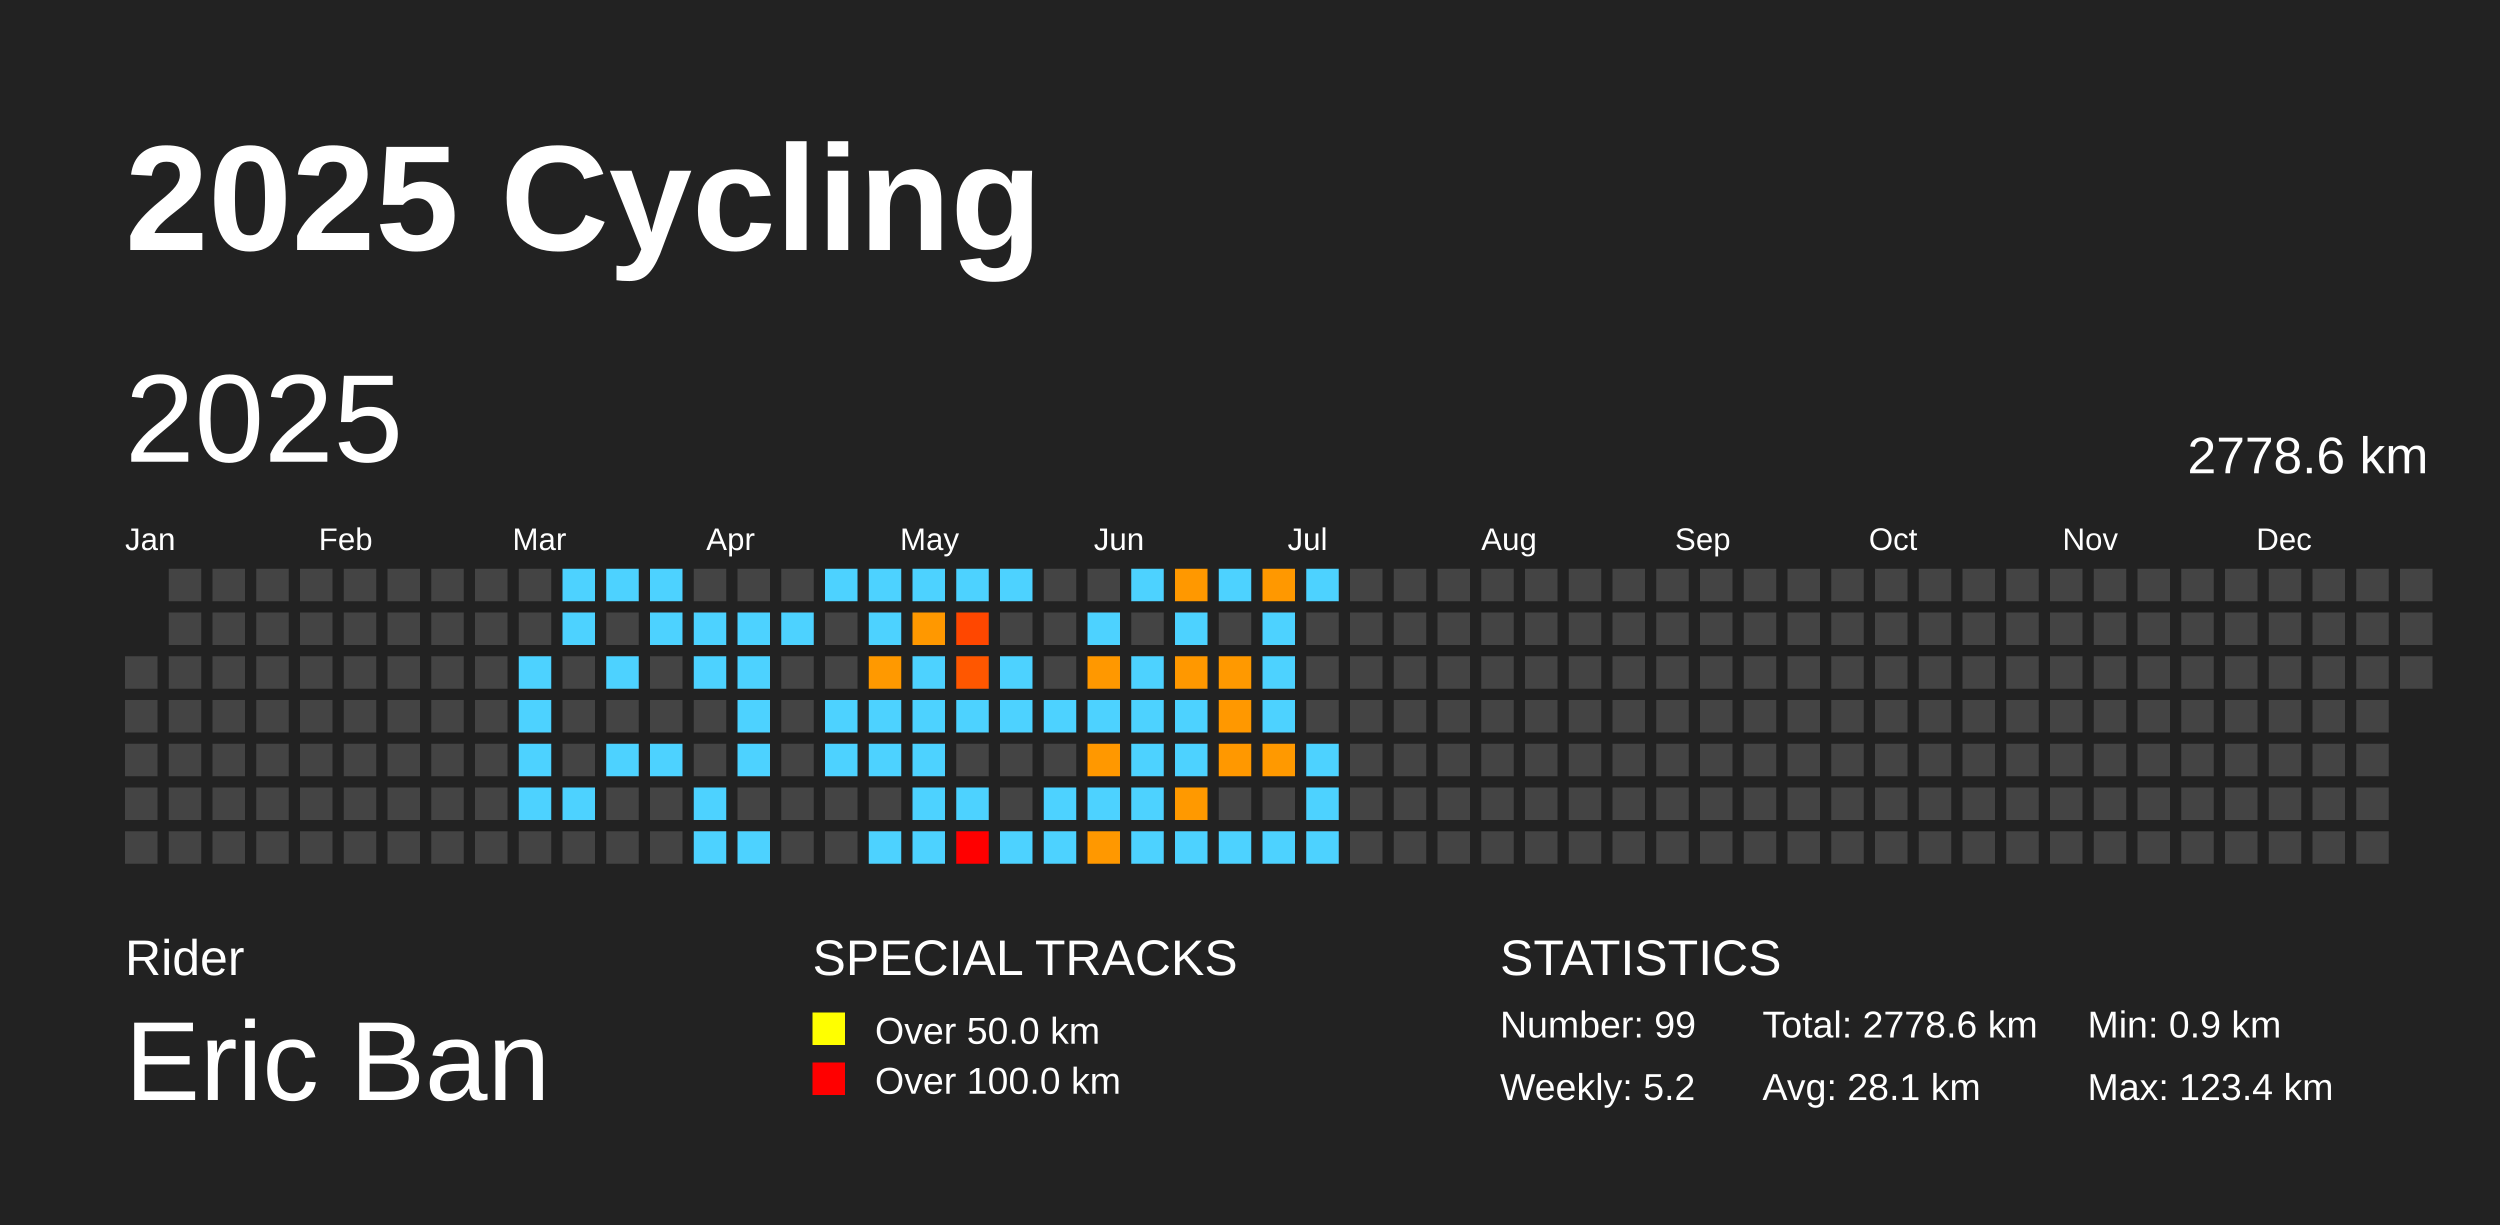
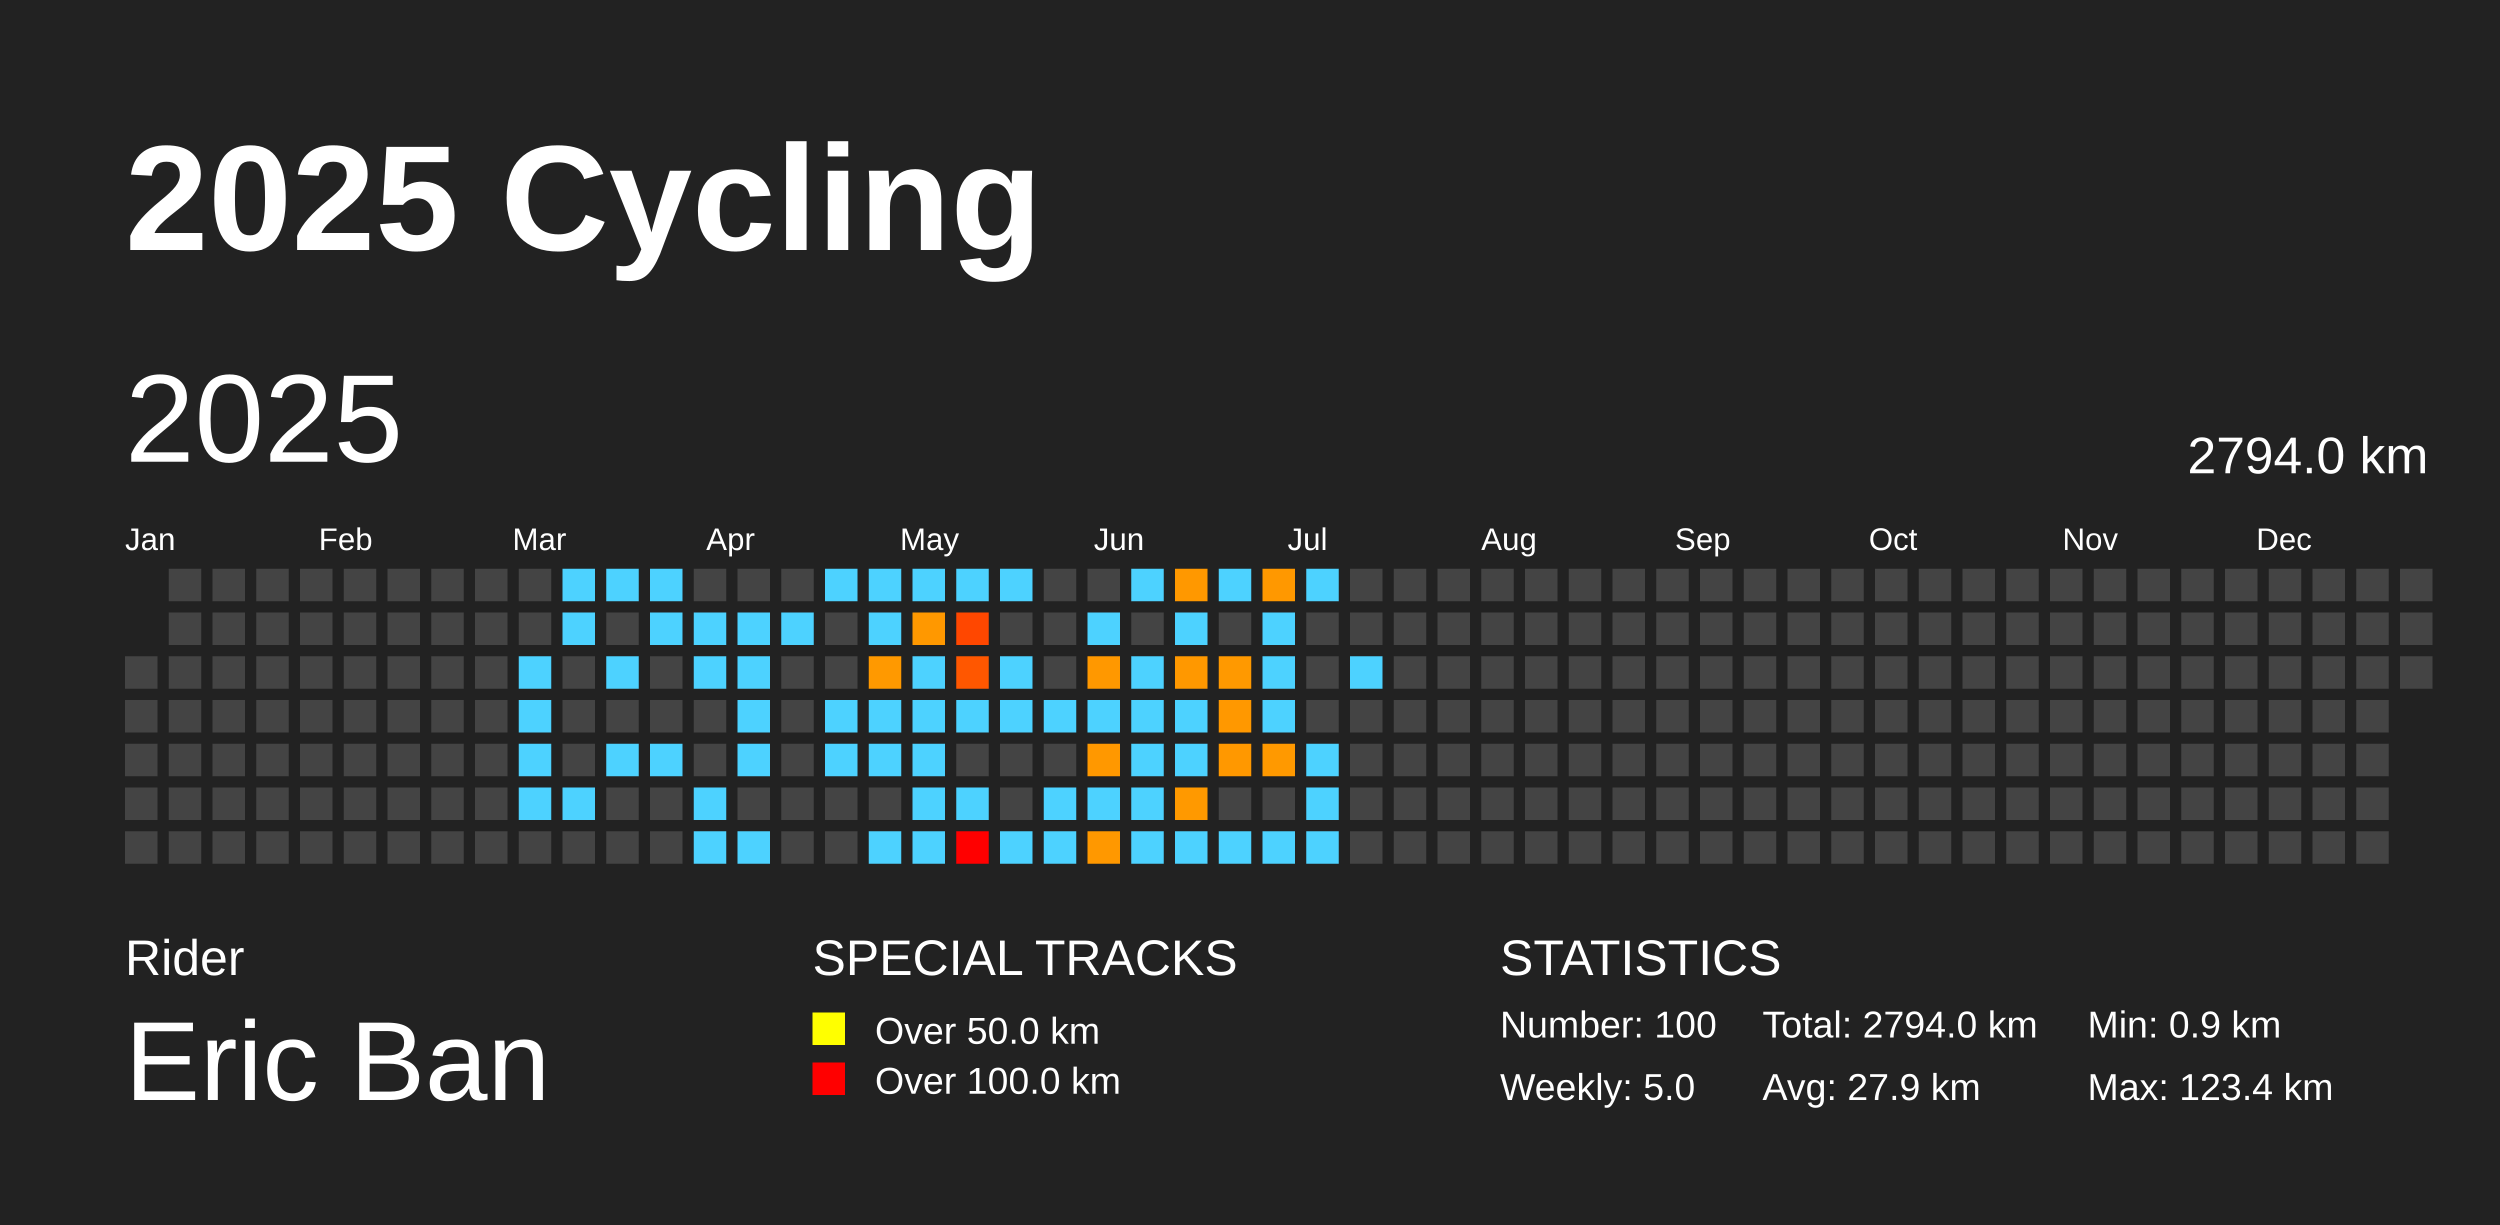
<svg xmlns="http://www.w3.org/2000/svg" baseProfile="full" height="98mm" version="1.1" viewBox="0,0,200,98" width="200mm">
  <defs />
  <rect fill="#222222" height="98" width="200" x="0" y="0" />
  <text fill="#FFFFFF" style="font-size:12px; font-family:Arial; font-weight:bold;" x="10" y="20">2025 Cycling</text>
  <text fill="#FFFFFF" style="font-size:4px; font-family:Arial" x="10" y="78">Rider</text>
  <text fill="#FFFFFF" style="font-size:9px; font-family:Arial" x="10" y="88">Eric Ban</text>
  <text fill="#FFFFFF" style="font-size:4px; font-family:Arial" x="65" y="78">SPECIAL TRACKS</text>
  <rect fill="yellow" height="2.6" width="2.6" x="65" y="81" />
  <text fill="#FFFFFF" style="font-size:3px; font-family:Arial" x="70" y="83.5">Over 50.0 km</text>
  <rect fill="red" height="2.6" width="2.6" x="65" y="85" />
  <text fill="#FFFFFF" style="font-size:3px; font-family:Arial" x="70" y="87.5">Over 100.0 km</text>
  <text fill="#FFFFFF" style="font-size:4px; font-family:Arial" x="120" y="78">STATISTICS</text>
-   <text fill="#FFFFFF" style="font-size:3px; font-family:Arial" x="120" y="83">Number: 99</text>
-   <text fill="#FFFFFF" style="font-size:3px; font-family:Arial" x="120" y="88">Weekly: 5.2</text>
-   <text fill="#FFFFFF" style="font-size:3px; font-family:Arial" x="141" y="83">Total: 2778.6 km</text>
-   <text fill="#FFFFFF" style="font-size:3px; font-family:Arial" x="141" y="88">Avg: 28.1 km</text>
+   <text fill="#FFFFFF" style="font-size:3px; font-family:Arial" x="120" y="83">Number: 100</text>
+   <text fill="#FFFFFF" style="font-size:3px; font-family:Arial" x="120" y="88">Weekly: 5.0</text>
+   <text fill="#FFFFFF" style="font-size:3px; font-family:Arial" x="141" y="83">Total: 2794.0 km</text>
+   <text fill="#FFFFFF" style="font-size:3px; font-family:Arial" x="141" y="88">Avg: 27.9 km</text>
  <text fill="#FFFFFF" style="font-size:3px; font-family:Arial" x="167" y="83">Min: 0.9 km</text>
  <text fill="#FFFFFF" style="font-size:3px; font-family:Arial" x="167" y="88">Max: 123.4 km</text>
  <text dominant-baseline="hanging" fill="#FFFFFF" style="font-size:10.0px; font-family:Arial;" x="10" y="30">2025</text>
-   <text dominant-baseline="hanging" fill="#FFFFFF" style="font-size:4.125px; font-family:Arial;" x="175" y="35">2778.6 km</text>
+   <text dominant-baseline="hanging" fill="#FFFFFF" style="font-size:4.125px; font-family:Arial;" x="175" y="35">2794.0 km</text>
  <text fill="#FFFFFF" style="font-size:2.5px; font-family:Arial" x="10.0" y="44">Jan</text>
  <text fill="#FFFFFF" style="font-size:2.5px; font-family:Arial" x="25.5" y="44">Feb</text>
  <text fill="#FFFFFF" style="font-size:2.5px; font-family:Arial" x="41.0" y="44">Mar</text>
  <text fill="#FFFFFF" style="font-size:2.5px; font-family:Arial" x="56.5" y="44">Apr</text>
  <text fill="#FFFFFF" style="font-size:2.5px; font-family:Arial" x="72.0" y="44">May</text>
  <text fill="#FFFFFF" style="font-size:2.5px; font-family:Arial" x="87.5" y="44">Jun</text>
  <text fill="#FFFFFF" style="font-size:2.5px; font-family:Arial" x="103.0" y="44">Jul</text>
  <text fill="#FFFFFF" style="font-size:2.5px; font-family:Arial" x="118.5" y="44">Aug</text>
  <text fill="#FFFFFF" style="font-size:2.5px; font-family:Arial" x="134.0" y="44">Sep</text>
  <text fill="#FFFFFF" style="font-size:2.5px; font-family:Arial" x="149.5" y="44">Oct</text>
  <text fill="#FFFFFF" style="font-size:2.5px; font-family:Arial" x="165.0" y="44">Nov</text>
  <text fill="#FFFFFF" style="font-size:2.5px; font-family:Arial" x="180.5" y="44">Dec</text>
  <rect fill="#444444" height="2.6" width="2.6" x="10.0" y="52.5" />
  <rect fill="#444444" height="2.6" width="2.6" x="10.0" y="56.0" />
  <rect fill="#444444" height="2.6" width="2.6" x="10.0" y="59.5" />
  <rect fill="#444444" height="2.6" width="2.6" x="10.0" y="63.0" />
  <rect fill="#444444" height="2.6" width="2.6" x="10.0" y="66.5" />
  <rect fill="#444444" height="2.6" width="2.6" x="13.5" y="45.5" />
  <rect fill="#444444" height="2.6" width="2.6" x="13.5" y="49.0" />
  <rect fill="#444444" height="2.6" width="2.6" x="13.5" y="52.5" />
  <rect fill="#444444" height="2.6" width="2.6" x="13.5" y="56.0" />
  <rect fill="#444444" height="2.6" width="2.6" x="13.5" y="59.5" />
  <rect fill="#444444" height="2.6" width="2.6" x="13.5" y="63.0" />
  <rect fill="#444444" height="2.6" width="2.6" x="13.5" y="66.5" />
  <rect fill="#444444" height="2.6" width="2.6" x="17.0" y="45.5" />
  <rect fill="#444444" height="2.6" width="2.6" x="17.0" y="49.0" />
  <rect fill="#444444" height="2.6" width="2.6" x="17.0" y="52.5" />
  <rect fill="#444444" height="2.6" width="2.6" x="17.0" y="56.0" />
  <rect fill="#444444" height="2.6" width="2.6" x="17.0" y="59.5" />
  <rect fill="#444444" height="2.6" width="2.6" x="17.0" y="63.0" />
  <rect fill="#444444" height="2.6" width="2.6" x="17.0" y="66.5" />
  <rect fill="#444444" height="2.6" width="2.6" x="20.5" y="45.5" />
  <rect fill="#444444" height="2.6" width="2.6" x="20.5" y="49.0" />
  <rect fill="#444444" height="2.6" width="2.6" x="20.5" y="52.5" />
  <rect fill="#444444" height="2.6" width="2.6" x="20.5" y="56.0" />
  <rect fill="#444444" height="2.6" width="2.6" x="20.5" y="59.5" />
  <rect fill="#444444" height="2.6" width="2.6" x="20.5" y="63.0" />
  <rect fill="#444444" height="2.6" width="2.6" x="20.5" y="66.5" />
  <rect fill="#444444" height="2.6" width="2.6" x="24.0" y="45.5" />
  <rect fill="#444444" height="2.6" width="2.6" x="24.0" y="49.0" />
  <rect fill="#444444" height="2.6" width="2.6" x="24.0" y="52.5" />
  <rect fill="#444444" height="2.6" width="2.6" x="24.0" y="56.0" />
  <rect fill="#444444" height="2.6" width="2.6" x="24.0" y="59.5" />
  <rect fill="#444444" height="2.6" width="2.6" x="24.0" y="63.0" />
  <rect fill="#444444" height="2.6" width="2.6" x="24.0" y="66.5" />
  <rect fill="#444444" height="2.6" width="2.6" x="27.5" y="45.5" />
  <rect fill="#444444" height="2.6" width="2.6" x="27.5" y="49.0" />
  <rect fill="#444444" height="2.6" width="2.6" x="27.5" y="52.5" />
  <rect fill="#444444" height="2.6" width="2.6" x="27.5" y="56.0" />
  <rect fill="#444444" height="2.6" width="2.6" x="27.5" y="59.5" />
  <rect fill="#444444" height="2.6" width="2.6" x="27.5" y="63.0" />
  <rect fill="#444444" height="2.6" width="2.6" x="27.5" y="66.5" />
  <rect fill="#444444" height="2.6" width="2.6" x="31.0" y="45.5" />
  <rect fill="#444444" height="2.6" width="2.6" x="31.0" y="49.0" />
  <rect fill="#444444" height="2.6" width="2.6" x="31.0" y="52.5" />
  <rect fill="#444444" height="2.6" width="2.6" x="31.0" y="56.0" />
  <rect fill="#444444" height="2.6" width="2.6" x="31.0" y="59.5" />
  <rect fill="#444444" height="2.6" width="2.6" x="31.0" y="63.0" />
  <rect fill="#444444" height="2.6" width="2.6" x="31.0" y="66.5" />
  <rect fill="#444444" height="2.6" width="2.6" x="34.5" y="45.5" />
  <rect fill="#444444" height="2.6" width="2.6" x="34.5" y="49.0" />
  <rect fill="#444444" height="2.6" width="2.6" x="34.5" y="52.5" />
  <rect fill="#444444" height="2.6" width="2.6" x="34.5" y="56.0" />
  <rect fill="#444444" height="2.6" width="2.6" x="34.5" y="59.5" />
  <rect fill="#444444" height="2.6" width="2.6" x="34.5" y="63.0" />
  <rect fill="#444444" height="2.6" width="2.6" x="34.5" y="66.5" />
  <rect fill="#444444" height="2.6" width="2.6" x="38.0" y="45.5" />
  <rect fill="#444444" height="2.6" width="2.6" x="38.0" y="49.0" />
  <rect fill="#444444" height="2.6" width="2.6" x="38.0" y="52.5" />
  <rect fill="#444444" height="2.6" width="2.6" x="38.0" y="56.0" />
  <rect fill="#444444" height="2.6" width="2.6" x="38.0" y="59.5" />
  <rect fill="#444444" height="2.6" width="2.6" x="38.0" y="63.0" />
  <rect fill="#444444" height="2.6" width="2.6" x="38.0" y="66.5" />
  <rect fill="#444444" height="2.6" width="2.6" x="41.5" y="45.5" />
  <rect fill="#444444" height="2.6" width="2.6" x="41.5" y="49.0" />
  <rect fill="#4dd2ff" height="2.6" width="2.6" x="41.5" y="52.5" />
  <rect fill="#4dd2ff" height="2.6" width="2.6" x="41.5" y="56.0" />
  <rect fill="#4dd2ff" height="2.6" width="2.6" x="41.5" y="59.5" />
  <rect fill="#4dd2ff" height="2.6" width="2.6" x="41.5" y="63.0" />
  <rect fill="#444444" height="2.6" width="2.6" x="41.5" y="66.5" />
  <rect fill="#4dd2ff" height="2.6" width="2.6" x="45.0" y="45.5" />
  <rect fill="#4dd2ff" height="2.6" width="2.6" x="45.0" y="49.0" />
  <rect fill="#444444" height="2.6" width="2.6" x="45.0" y="52.5" />
  <rect fill="#444444" height="2.6" width="2.6" x="45.0" y="56.0" />
  <rect fill="#444444" height="2.6" width="2.6" x="45.0" y="59.5" />
  <rect fill="#4dd2ff" height="2.6" width="2.6" x="45.0" y="63.0" />
  <rect fill="#444444" height="2.6" width="2.6" x="45.0" y="66.5" />
  <rect fill="#4dd2ff" height="2.6" width="2.6" x="48.5" y="45.5" />
  <rect fill="#444444" height="2.6" width="2.6" x="48.5" y="49.0" />
  <rect fill="#4dd2ff" height="2.6" width="2.6" x="48.5" y="52.5" />
  <rect fill="#444444" height="2.6" width="2.6" x="48.5" y="56.0" />
  <rect fill="#4dd2ff" height="2.6" width="2.6" x="48.5" y="59.5" />
  <rect fill="#444444" height="2.6" width="2.6" x="48.5" y="63.0" />
  <rect fill="#444444" height="2.6" width="2.6" x="48.5" y="66.5" />
  <rect fill="#4dd2ff" height="2.6" width="2.6" x="52.0" y="45.5" />
  <rect fill="#4dd2ff" height="2.6" width="2.6" x="52.0" y="49.0" />
  <rect fill="#444444" height="2.6" width="2.6" x="52.0" y="52.5" />
  <rect fill="#444444" height="2.6" width="2.6" x="52.0" y="56.0" />
  <rect fill="#4dd2ff" height="2.6" width="2.6" x="52.0" y="59.5" />
  <rect fill="#444444" height="2.6" width="2.6" x="52.0" y="63.0" />
  <rect fill="#444444" height="2.6" width="2.6" x="52.0" y="66.5" />
  <rect fill="#444444" height="2.6" width="2.6" x="55.5" y="45.5" />
  <rect fill="#4dd2ff" height="2.6" width="2.6" x="55.5" y="49.0" />
  <rect fill="#4dd2ff" height="2.6" width="2.6" x="55.5" y="52.5" />
  <rect fill="#444444" height="2.6" width="2.6" x="55.5" y="56.0" />
  <rect fill="#444444" height="2.6" width="2.6" x="55.5" y="59.5" />
  <rect fill="#4dd2ff" height="2.6" width="2.6" x="55.5" y="63.0" />
  <rect fill="#4dd2ff" height="2.6" width="2.6" x="55.5" y="66.5" />
  <rect fill="#444444" height="2.6" width="2.6" x="59.0" y="45.5" />
  <rect fill="#4dd2ff" height="2.6" width="2.6" x="59.0" y="49.0" />
  <rect fill="#4dd2ff" height="2.6" width="2.6" x="59.0" y="52.5" />
  <rect fill="#4dd2ff" height="2.6" width="2.6" x="59.0" y="56.0" />
  <rect fill="#4dd2ff" height="2.6" width="2.6" x="59.0" y="59.5" />
  <rect fill="#444444" height="2.6" width="2.6" x="59.0" y="63.0" />
  <rect fill="#4dd2ff" height="2.6" width="2.6" x="59.0" y="66.5" />
  <rect fill="#444444" height="2.6" width="2.6" x="62.5" y="45.5" />
  <rect fill="#4dd2ff" height="2.6" width="2.6" x="62.5" y="49.0" />
  <rect fill="#444444" height="2.6" width="2.6" x="62.5" y="52.5" />
  <rect fill="#444444" height="2.6" width="2.6" x="62.5" y="56.0" />
  <rect fill="#444444" height="2.6" width="2.6" x="62.5" y="59.5" />
  <rect fill="#444444" height="2.6" width="2.6" x="62.5" y="63.0" />
  <rect fill="#444444" height="2.6" width="2.6" x="62.5" y="66.5" />
  <rect fill="#4dd2ff" height="2.6" width="2.6" x="66.0" y="45.5" />
  <rect fill="#444444" height="2.6" width="2.6" x="66.0" y="49.0" />
  <rect fill="#444444" height="2.6" width="2.6" x="66.0" y="52.5" />
  <rect fill="#4dd2ff" height="2.6" width="2.6" x="66.0" y="56.0" />
  <rect fill="#4dd2ff" height="2.6" width="2.6" x="66.0" y="59.5" />
  <rect fill="#444444" height="2.6" width="2.6" x="66.0" y="63.0" />
  <rect fill="#444444" height="2.6" width="2.6" x="66.0" y="66.5" />
  <rect fill="#4dd2ff" height="2.6" width="2.6" x="69.5" y="45.5" />
  <rect fill="#4dd2ff" height="2.6" width="2.6" x="69.5" y="49.0" />
  <rect fill="#ff9900" height="2.6" width="2.6" x="69.5" y="52.5" />
  <rect fill="#4dd2ff" height="2.6" width="2.6" x="69.5" y="56.0" />
  <rect fill="#4dd2ff" height="2.6" width="2.6" x="69.5" y="59.5" />
  <rect fill="#444444" height="2.6" width="2.6" x="69.5" y="63.0" />
  <rect fill="#4dd2ff" height="2.6" width="2.6" x="69.5" y="66.5" />
  <rect fill="#4dd2ff" height="2.6" width="2.6" x="73.0" y="45.5" />
  <rect fill="#ff9800" height="2.6" width="2.6" x="73.0" y="49.0" />
  <rect fill="#4dd2ff" height="2.6" width="2.6" x="73.0" y="52.5" />
  <rect fill="#4dd2ff" height="2.6" width="2.6" x="73.0" y="56.0" />
  <rect fill="#4dd2ff" height="2.6" width="2.6" x="73.0" y="59.5" />
  <rect fill="#4dd2ff" height="2.6" width="2.6" x="73.0" y="63.0" />
  <rect fill="#4dd2ff" height="2.6" width="2.6" x="73.0" y="66.5" />
  <rect fill="#4dd2ff" height="2.6" width="2.6" x="76.5" y="45.5" />
  <rect fill="#ff4700" height="2.6" width="2.6" x="76.5" y="49.0" />
  <rect fill="#ff5700" height="2.6" width="2.6" x="76.5" y="52.5" />
  <rect fill="#4dd2ff" height="2.6" width="2.6" x="76.5" y="56.0" />
  <rect fill="#444444" height="2.6" width="2.6" x="76.5" y="59.5" />
  <rect fill="#4dd2ff" height="2.6" width="2.6" x="76.5" y="63.0" />
  <rect fill="red" height="2.6" width="2.6" x="76.5" y="66.5" />
  <rect fill="#4dd2ff" height="2.6" width="2.6" x="80.0" y="45.5" />
  <rect fill="#444444" height="2.6" width="2.6" x="80.0" y="49.0" />
  <rect fill="#4dd2ff" height="2.6" width="2.6" x="80.0" y="52.5" />
  <rect fill="#4dd2ff" height="2.6" width="2.6" x="80.0" y="56.0" />
  <rect fill="#444444" height="2.6" width="2.6" x="80.0" y="59.5" />
  <rect fill="#444444" height="2.6" width="2.6" x="80.0" y="63.0" />
  <rect fill="#4dd2ff" height="2.6" width="2.6" x="80.0" y="66.5" />
  <rect fill="#444444" height="2.6" width="2.6" x="83.5" y="45.5" />
  <rect fill="#444444" height="2.6" width="2.6" x="83.5" y="49.0" />
  <rect fill="#444444" height="2.6" width="2.6" x="83.5" y="52.5" />
  <rect fill="#4dd2ff" height="2.6" width="2.6" x="83.5" y="56.0" />
  <rect fill="#444444" height="2.6" width="2.6" x="83.5" y="59.5" />
  <rect fill="#4dd2ff" height="2.6" width="2.6" x="83.5" y="63.0" />
  <rect fill="#4dd2ff" height="2.6" width="2.6" x="83.5" y="66.5" />
  <rect fill="#444444" height="2.6" width="2.6" x="87.0" y="45.5" />
  <rect fill="#4dd2ff" height="2.6" width="2.6" x="87.0" y="49.0" />
  <rect fill="#ff9800" height="2.6" width="2.6" x="87.0" y="52.5" />
  <rect fill="#4dd2ff" height="2.6" width="2.6" x="87.0" y="56.0" />
  <rect fill="#ff9800" height="2.6" width="2.6" x="87.0" y="59.5" />
  <rect fill="#4dd2ff" height="2.6" width="2.6" x="87.0" y="63.0" />
  <rect fill="#ff9800" height="2.6" width="2.6" x="87.0" y="66.5" />
  <rect fill="#4dd2ff" height="2.6" width="2.6" x="90.5" y="45.5" />
  <rect fill="#444444" height="2.6" width="2.6" x="90.5" y="49.0" />
  <rect fill="#4dd2ff" height="2.6" width="2.6" x="90.5" y="52.5" />
  <rect fill="#4dd2ff" height="2.6" width="2.6" x="90.5" y="56.0" />
  <rect fill="#4dd2ff" height="2.6" width="2.6" x="90.5" y="59.5" />
  <rect fill="#4dd2ff" height="2.6" width="2.6" x="90.5" y="63.0" />
  <rect fill="#4dd2ff" height="2.6" width="2.6" x="90.5" y="66.5" />
  <rect fill="#ff9800" height="2.6" width="2.6" x="94.0" y="45.5" />
  <rect fill="#4dd2ff" height="2.6" width="2.6" x="94.0" y="49.0" />
  <rect fill="#ff9800" height="2.6" width="2.6" x="94.0" y="52.5" />
  <rect fill="#4dd2ff" height="2.6" width="2.6" x="94.0" y="56.0" />
  <rect fill="#4dd2ff" height="2.6" width="2.6" x="94.0" y="59.5" />
  <rect fill="#ff9900" height="2.6" width="2.6" x="94.0" y="63.0" />
  <rect fill="#4dd2ff" height="2.6" width="2.6" x="94.0" y="66.5" />
  <rect fill="#4dd2ff" height="2.6" width="2.6" x="97.5" y="45.5" />
  <rect fill="#444444" height="2.6" width="2.6" x="97.5" y="49.0" />
  <rect fill="#ff9900" height="2.6" width="2.6" x="97.5" y="52.5" />
  <rect fill="#ff9800" height="2.6" width="2.6" x="97.5" y="56.0" />
  <rect fill="#ff9800" height="2.6" width="2.6" x="97.5" y="59.5" />
  <rect fill="#444444" height="2.6" width="2.6" x="97.5" y="63.0" />
  <rect fill="#4dd2ff" height="2.6" width="2.6" x="97.5" y="66.5" />
  <rect fill="#ff9800" height="2.6" width="2.6" x="101.0" y="45.5" />
  <rect fill="#4dd2ff" height="2.6" width="2.6" x="101.0" y="49.0" />
  <rect fill="#4dd2ff" height="2.6" width="2.6" x="101.0" y="52.5" />
  <rect fill="#4dd2ff" height="2.6" width="2.6" x="101.0" y="56.0" />
  <rect fill="#ff9900" height="2.6" width="2.6" x="101.0" y="59.5" />
  <rect fill="#444444" height="2.6" width="2.6" x="101.0" y="63.0" />
  <rect fill="#4dd2ff" height="2.6" width="2.6" x="101.0" y="66.5" />
  <rect fill="#4dd2ff" height="2.6" width="2.6" x="104.5" y="45.5" />
  <rect fill="#444444" height="2.6" width="2.6" x="104.5" y="49.0" />
  <rect fill="#444444" height="2.6" width="2.6" x="104.5" y="52.5" />
  <rect fill="#444444" height="2.6" width="2.6" x="104.5" y="56.0" />
  <rect fill="#4dd2ff" height="2.6" width="2.6" x="104.5" y="59.5" />
  <rect fill="#4dd2ff" height="2.6" width="2.6" x="104.5" y="63.0" />
  <rect fill="#4dd2ff" height="2.6" width="2.6" x="104.5" y="66.5" />
  <rect fill="#444444" height="2.6" width="2.6" x="108.0" y="45.5" />
  <rect fill="#444444" height="2.6" width="2.6" x="108.0" y="49.0" />
-   <rect fill="#444444" height="2.6" width="2.6" x="108.0" y="52.5" />
+   <rect fill="#4dd2ff" height="2.6" width="2.6" x="108.0" y="52.5" />
  <rect fill="#444444" height="2.6" width="2.6" x="108.0" y="56.0" />
  <rect fill="#444444" height="2.6" width="2.6" x="108.0" y="59.5" />
  <rect fill="#444444" height="2.6" width="2.6" x="108.0" y="63.0" />
  <rect fill="#444444" height="2.6" width="2.6" x="108.0" y="66.5" />
  <rect fill="#444444" height="2.6" width="2.6" x="111.5" y="45.5" />
  <rect fill="#444444" height="2.6" width="2.6" x="111.5" y="49.0" />
  <rect fill="#444444" height="2.6" width="2.6" x="111.5" y="52.5" />
  <rect fill="#444444" height="2.6" width="2.6" x="111.5" y="56.0" />
  <rect fill="#444444" height="2.6" width="2.6" x="111.5" y="59.5" />
  <rect fill="#444444" height="2.6" width="2.6" x="111.5" y="63.0" />
  <rect fill="#444444" height="2.6" width="2.6" x="111.5" y="66.5" />
  <rect fill="#444444" height="2.6" width="2.6" x="115.0" y="45.5" />
  <rect fill="#444444" height="2.6" width="2.6" x="115.0" y="49.0" />
  <rect fill="#444444" height="2.6" width="2.6" x="115.0" y="52.5" />
  <rect fill="#444444" height="2.6" width="2.6" x="115.0" y="56.0" />
  <rect fill="#444444" height="2.6" width="2.6" x="115.0" y="59.5" />
  <rect fill="#444444" height="2.6" width="2.6" x="115.0" y="63.0" />
  <rect fill="#444444" height="2.6" width="2.6" x="115.0" y="66.5" />
  <rect fill="#444444" height="2.6" width="2.6" x="118.5" y="45.5" />
  <rect fill="#444444" height="2.6" width="2.6" x="118.5" y="49.0" />
  <rect fill="#444444" height="2.6" width="2.6" x="118.5" y="52.5" />
  <rect fill="#444444" height="2.6" width="2.6" x="118.5" y="56.0" />
  <rect fill="#444444" height="2.6" width="2.6" x="118.5" y="59.5" />
  <rect fill="#444444" height="2.6" width="2.6" x="118.5" y="63.0" />
  <rect fill="#444444" height="2.6" width="2.6" x="118.5" y="66.5" />
  <rect fill="#444444" height="2.6" width="2.6" x="122.0" y="45.5" />
  <rect fill="#444444" height="2.6" width="2.6" x="122.0" y="49.0" />
  <rect fill="#444444" height="2.6" width="2.6" x="122.0" y="52.5" />
  <rect fill="#444444" height="2.6" width="2.6" x="122.0" y="56.0" />
  <rect fill="#444444" height="2.6" width="2.6" x="122.0" y="59.5" />
  <rect fill="#444444" height="2.6" width="2.6" x="122.0" y="63.0" />
  <rect fill="#444444" height="2.6" width="2.6" x="122.0" y="66.5" />
  <rect fill="#444444" height="2.6" width="2.6" x="125.5" y="45.5" />
  <rect fill="#444444" height="2.6" width="2.6" x="125.5" y="49.0" />
  <rect fill="#444444" height="2.6" width="2.6" x="125.5" y="52.5" />
  <rect fill="#444444" height="2.6" width="2.6" x="125.5" y="56.0" />
  <rect fill="#444444" height="2.6" width="2.6" x="125.5" y="59.5" />
  <rect fill="#444444" height="2.6" width="2.6" x="125.5" y="63.0" />
  <rect fill="#444444" height="2.6" width="2.6" x="125.5" y="66.5" />
  <rect fill="#444444" height="2.6" width="2.6" x="129.0" y="45.5" />
  <rect fill="#444444" height="2.6" width="2.6" x="129.0" y="49.0" />
  <rect fill="#444444" height="2.6" width="2.6" x="129.0" y="52.5" />
  <rect fill="#444444" height="2.6" width="2.6" x="129.0" y="56.0" />
  <rect fill="#444444" height="2.6" width="2.6" x="129.0" y="59.5" />
  <rect fill="#444444" height="2.6" width="2.6" x="129.0" y="63.0" />
  <rect fill="#444444" height="2.6" width="2.6" x="129.0" y="66.5" />
  <rect fill="#444444" height="2.6" width="2.6" x="132.5" y="45.5" />
  <rect fill="#444444" height="2.6" width="2.6" x="132.5" y="49.0" />
  <rect fill="#444444" height="2.6" width="2.6" x="132.5" y="52.5" />
  <rect fill="#444444" height="2.6" width="2.6" x="132.5" y="56.0" />
  <rect fill="#444444" height="2.6" width="2.6" x="132.5" y="59.5" />
  <rect fill="#444444" height="2.6" width="2.6" x="132.5" y="63.0" />
  <rect fill="#444444" height="2.6" width="2.6" x="132.5" y="66.5" />
  <rect fill="#444444" height="2.6" width="2.6" x="136.0" y="45.5" />
  <rect fill="#444444" height="2.6" width="2.6" x="136.0" y="49.0" />
  <rect fill="#444444" height="2.6" width="2.6" x="136.0" y="52.5" />
  <rect fill="#444444" height="2.6" width="2.6" x="136.0" y="56.0" />
  <rect fill="#444444" height="2.6" width="2.6" x="136.0" y="59.5" />
  <rect fill="#444444" height="2.6" width="2.6" x="136.0" y="63.0" />
  <rect fill="#444444" height="2.6" width="2.6" x="136.0" y="66.5" />
  <rect fill="#444444" height="2.6" width="2.6" x="139.5" y="45.5" />
  <rect fill="#444444" height="2.6" width="2.6" x="139.5" y="49.0" />
  <rect fill="#444444" height="2.6" width="2.6" x="139.5" y="52.5" />
  <rect fill="#444444" height="2.6" width="2.6" x="139.5" y="56.0" />
  <rect fill="#444444" height="2.6" width="2.6" x="139.5" y="59.5" />
  <rect fill="#444444" height="2.6" width="2.6" x="139.5" y="63.0" />
  <rect fill="#444444" height="2.6" width="2.6" x="139.5" y="66.5" />
  <rect fill="#444444" height="2.6" width="2.6" x="143.0" y="45.5" />
  <rect fill="#444444" height="2.6" width="2.6" x="143.0" y="49.0" />
  <rect fill="#444444" height="2.6" width="2.6" x="143.0" y="52.5" />
  <rect fill="#444444" height="2.6" width="2.6" x="143.0" y="56.0" />
  <rect fill="#444444" height="2.6" width="2.6" x="143.0" y="59.5" />
  <rect fill="#444444" height="2.6" width="2.6" x="143.0" y="63.0" />
  <rect fill="#444444" height="2.6" width="2.6" x="143.0" y="66.5" />
  <rect fill="#444444" height="2.6" width="2.6" x="146.5" y="45.5" />
  <rect fill="#444444" height="2.6" width="2.6" x="146.5" y="49.0" />
  <rect fill="#444444" height="2.6" width="2.6" x="146.5" y="52.5" />
  <rect fill="#444444" height="2.6" width="2.6" x="146.5" y="56.0" />
  <rect fill="#444444" height="2.6" width="2.6" x="146.5" y="59.5" />
  <rect fill="#444444" height="2.6" width="2.6" x="146.5" y="63.0" />
  <rect fill="#444444" height="2.6" width="2.6" x="146.5" y="66.5" />
  <rect fill="#444444" height="2.6" width="2.6" x="150.0" y="45.5" />
  <rect fill="#444444" height="2.6" width="2.6" x="150.0" y="49.0" />
  <rect fill="#444444" height="2.6" width="2.6" x="150.0" y="52.5" />
  <rect fill="#444444" height="2.6" width="2.6" x="150.0" y="56.0" />
  <rect fill="#444444" height="2.6" width="2.6" x="150.0" y="59.5" />
  <rect fill="#444444" height="2.6" width="2.6" x="150.0" y="63.0" />
  <rect fill="#444444" height="2.6" width="2.6" x="150.0" y="66.5" />
  <rect fill="#444444" height="2.6" width="2.6" x="153.5" y="45.5" />
  <rect fill="#444444" height="2.6" width="2.6" x="153.5" y="49.0" />
  <rect fill="#444444" height="2.6" width="2.6" x="153.5" y="52.5" />
  <rect fill="#444444" height="2.6" width="2.6" x="153.5" y="56.0" />
  <rect fill="#444444" height="2.6" width="2.6" x="153.5" y="59.5" />
  <rect fill="#444444" height="2.6" width="2.6" x="153.5" y="63.0" />
  <rect fill="#444444" height="2.6" width="2.6" x="153.5" y="66.5" />
  <rect fill="#444444" height="2.6" width="2.6" x="157.0" y="45.5" />
  <rect fill="#444444" height="2.6" width="2.6" x="157.0" y="49.0" />
  <rect fill="#444444" height="2.6" width="2.6" x="157.0" y="52.5" />
  <rect fill="#444444" height="2.6" width="2.6" x="157.0" y="56.0" />
  <rect fill="#444444" height="2.6" width="2.6" x="157.0" y="59.5" />
  <rect fill="#444444" height="2.6" width="2.6" x="157.0" y="63.0" />
  <rect fill="#444444" height="2.6" width="2.6" x="157.0" y="66.5" />
  <rect fill="#444444" height="2.6" width="2.6" x="160.5" y="45.5" />
  <rect fill="#444444" height="2.6" width="2.6" x="160.5" y="49.0" />
  <rect fill="#444444" height="2.6" width="2.6" x="160.5" y="52.5" />
  <rect fill="#444444" height="2.6" width="2.6" x="160.5" y="56.0" />
  <rect fill="#444444" height="2.6" width="2.6" x="160.5" y="59.5" />
  <rect fill="#444444" height="2.6" width="2.6" x="160.5" y="63.0" />
  <rect fill="#444444" height="2.6" width="2.6" x="160.5" y="66.5" />
  <rect fill="#444444" height="2.6" width="2.6" x="164.0" y="45.5" />
  <rect fill="#444444" height="2.6" width="2.6" x="164.0" y="49.0" />
  <rect fill="#444444" height="2.6" width="2.6" x="164.0" y="52.5" />
  <rect fill="#444444" height="2.6" width="2.6" x="164.0" y="56.0" />
  <rect fill="#444444" height="2.6" width="2.6" x="164.0" y="59.5" />
  <rect fill="#444444" height="2.6" width="2.6" x="164.0" y="63.0" />
  <rect fill="#444444" height="2.6" width="2.6" x="164.0" y="66.5" />
  <rect fill="#444444" height="2.6" width="2.6" x="167.5" y="45.5" />
  <rect fill="#444444" height="2.6" width="2.6" x="167.5" y="49.0" />
  <rect fill="#444444" height="2.6" width="2.6" x="167.5" y="52.5" />
  <rect fill="#444444" height="2.6" width="2.6" x="167.5" y="56.0" />
  <rect fill="#444444" height="2.6" width="2.6" x="167.5" y="59.5" />
  <rect fill="#444444" height="2.6" width="2.6" x="167.5" y="63.0" />
  <rect fill="#444444" height="2.6" width="2.6" x="167.5" y="66.5" />
  <rect fill="#444444" height="2.6" width="2.6" x="171.0" y="45.5" />
  <rect fill="#444444" height="2.6" width="2.6" x="171.0" y="49.0" />
  <rect fill="#444444" height="2.6" width="2.6" x="171.0" y="52.5" />
  <rect fill="#444444" height="2.6" width="2.6" x="171.0" y="56.0" />
  <rect fill="#444444" height="2.6" width="2.6" x="171.0" y="59.5" />
  <rect fill="#444444" height="2.6" width="2.6" x="171.0" y="63.0" />
  <rect fill="#444444" height="2.6" width="2.6" x="171.0" y="66.5" />
  <rect fill="#444444" height="2.6" width="2.6" x="174.5" y="45.5" />
  <rect fill="#444444" height="2.6" width="2.6" x="174.5" y="49.0" />
  <rect fill="#444444" height="2.6" width="2.6" x="174.5" y="52.5" />
  <rect fill="#444444" height="2.6" width="2.6" x="174.5" y="56.0" />
  <rect fill="#444444" height="2.6" width="2.6" x="174.5" y="59.5" />
  <rect fill="#444444" height="2.6" width="2.6" x="174.5" y="63.0" />
  <rect fill="#444444" height="2.6" width="2.6" x="174.5" y="66.5" />
  <rect fill="#444444" height="2.6" width="2.6" x="178.0" y="45.5" />
  <rect fill="#444444" height="2.6" width="2.6" x="178.0" y="49.0" />
  <rect fill="#444444" height="2.6" width="2.6" x="178.0" y="52.5" />
  <rect fill="#444444" height="2.6" width="2.6" x="178.0" y="56.0" />
  <rect fill="#444444" height="2.6" width="2.6" x="178.0" y="59.5" />
  <rect fill="#444444" height="2.6" width="2.6" x="178.0" y="63.0" />
  <rect fill="#444444" height="2.6" width="2.6" x="178.0" y="66.5" />
  <rect fill="#444444" height="2.6" width="2.6" x="181.5" y="45.5" />
  <rect fill="#444444" height="2.6" width="2.6" x="181.5" y="49.0" />
  <rect fill="#444444" height="2.6" width="2.6" x="181.5" y="52.5" />
  <rect fill="#444444" height="2.6" width="2.6" x="181.5" y="56.0" />
  <rect fill="#444444" height="2.6" width="2.6" x="181.5" y="59.5" />
  <rect fill="#444444" height="2.6" width="2.6" x="181.5" y="63.0" />
  <rect fill="#444444" height="2.6" width="2.6" x="181.5" y="66.5" />
  <rect fill="#444444" height="2.6" width="2.6" x="185.0" y="45.5" />
  <rect fill="#444444" height="2.6" width="2.6" x="185.0" y="49.0" />
  <rect fill="#444444" height="2.6" width="2.6" x="185.0" y="52.5" />
  <rect fill="#444444" height="2.6" width="2.6" x="185.0" y="56.0" />
  <rect fill="#444444" height="2.6" width="2.6" x="185.0" y="59.5" />
  <rect fill="#444444" height="2.6" width="2.6" x="185.0" y="63.0" />
  <rect fill="#444444" height="2.6" width="2.6" x="185.0" y="66.5" />
  <rect fill="#444444" height="2.6" width="2.6" x="188.5" y="45.5" />
  <rect fill="#444444" height="2.6" width="2.6" x="188.5" y="49.0" />
  <rect fill="#444444" height="2.6" width="2.6" x="188.5" y="52.5" />
  <rect fill="#444444" height="2.6" width="2.6" x="188.5" y="56.0" />
  <rect fill="#444444" height="2.6" width="2.6" x="188.5" y="59.5" />
  <rect fill="#444444" height="2.6" width="2.6" x="188.5" y="63.0" />
  <rect fill="#444444" height="2.6" width="2.6" x="188.5" y="66.5" />
  <rect fill="#444444" height="2.6" width="2.6" x="192.0" y="45.5" />
  <rect fill="#444444" height="2.6" width="2.6" x="192.0" y="49.0" />
  <rect fill="#444444" height="2.6" width="2.6" x="192.0" y="52.5" />
</svg>
